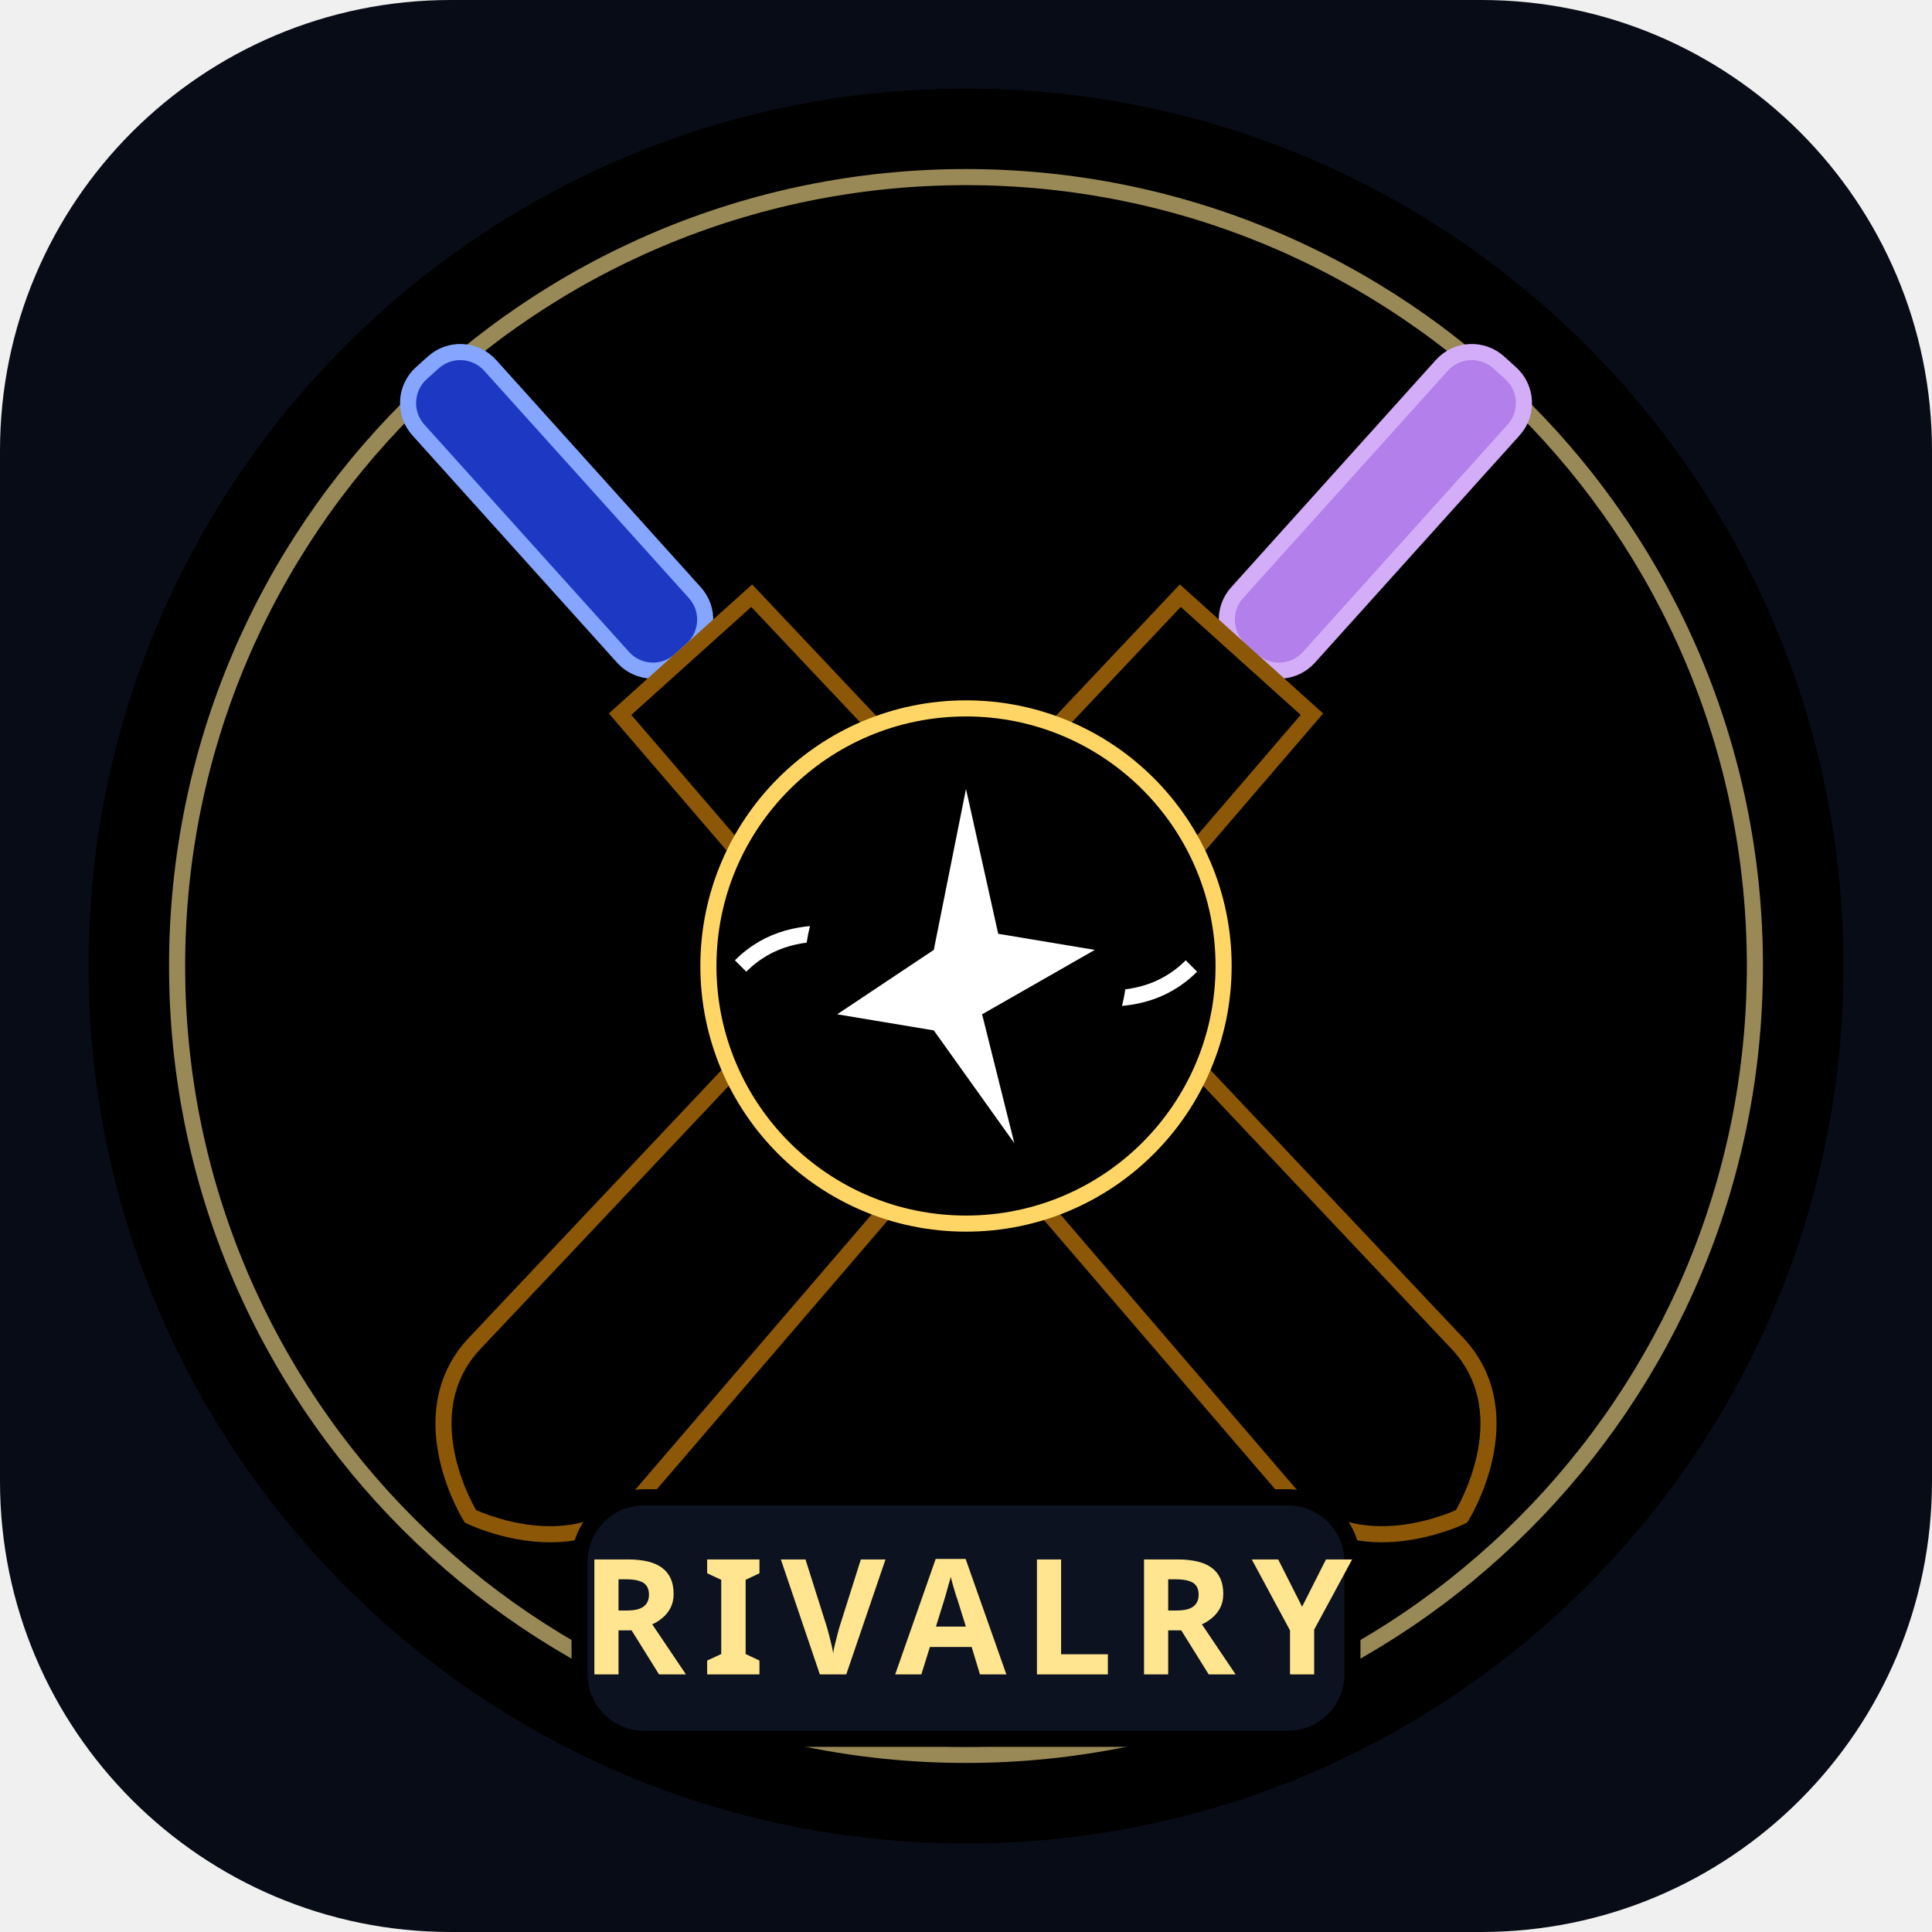
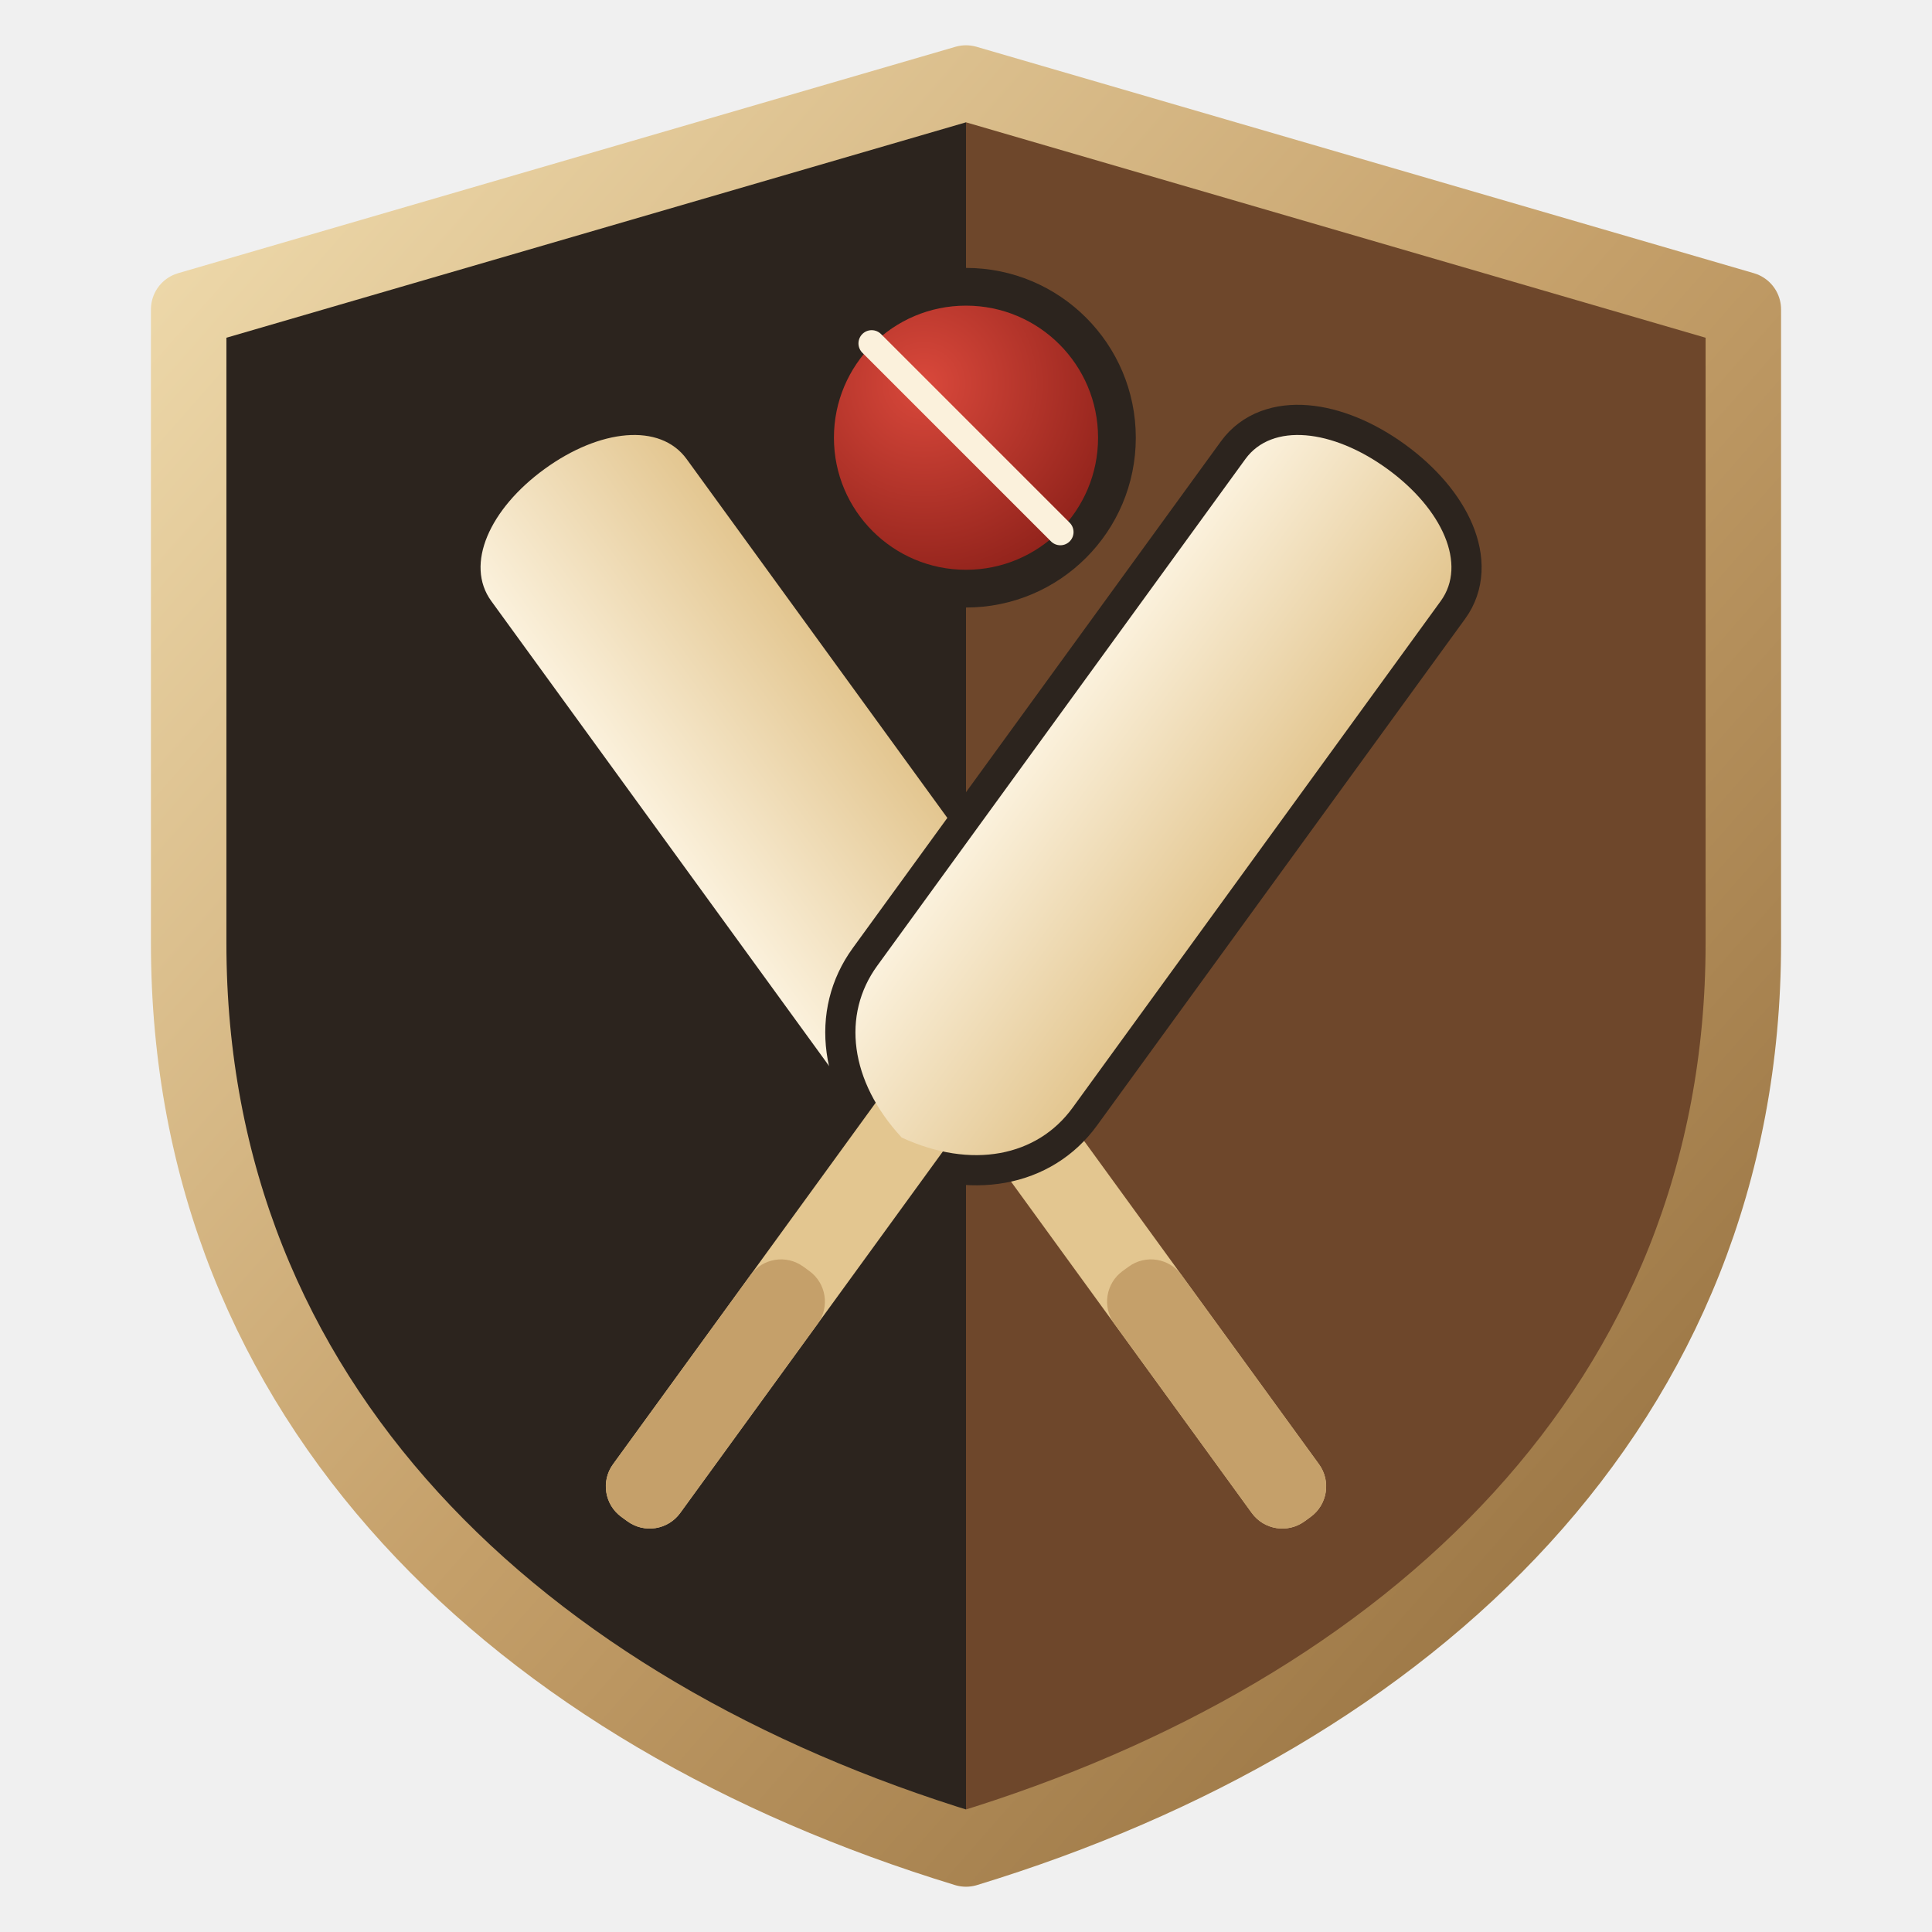
- <svg xmlns="http://www.w3.org/2000/svg" width="180" height="180" viewBox="0 0 120 120" fill="none">
+ <svg xmlns="http://www.w3.org/2000/svg" viewBox="0 0 512 512" role="img" aria-label="The Rivalry League">
  <defs>
-     <radialGradient id="trlShieldGrad" cx="50%" cy="40%" r="60%">
-       <stop offset="0%" stopColor="#162238" />
-       <stop offset="65%" stopColor="#0a101d" />
-       <stop offset="100%" stopColor="#04070d" />
+     <linearGradient id="rim" x1="0" y1="0" x2="1" y2="1">
+       <stop offset="0" stop-color="#f0dcae" />
+       <stop offset="0.5" stop-color="#c5a06a" />
+       <stop offset="1" stop-color="#8f6a3a" />
+     </linearGradient>
+     <linearGradient id="willow" x1="0" y1="0" x2="1" y2="0">
+       <stop offset="0" stop-color="#fbf1dc" />
+       <stop offset="1" stop-color="#e3c690" />
+     </linearGradient>
+     <radialGradient id="leather" cx="0.36" cy="0.32" r="0.75">
+       <stop offset="0" stop-color="#d9483b" />
+       <stop offset="1" stop-color="#8a1f18" />
    </radialGradient>
-     <linearGradient id="trlGoldRim" x1="0%" y1="0%" x2="100%" y2="100%">
-       <stop offset="0%" stopColor="#ffe58f" />
-       <stop offset="35%" stopColor="#d49a24" />
-       <stop offset="70%" stopColor="#fff3b0" />
-       <stop offset="100%" stopColor="#8c5807" />
-     </linearGradient>
-     <radialGradient id="trlBallGrad" cx="35%" cy="30%" r="70%">
-       <stop offset="0%" stopColor="#ff4d4f" />
-       <stop offset="50%" stopColor="#cf1322" />
-       <stop offset="100%" stopColor="#5c0011" />
-     </radialGradient>
-     <radialGradient id="trlSparkGrad" cx="50%" cy="50%" r="50%">
-       <stop offset="0%" stopColor="#ffffff" />
-       <stop offset="40%" stopColor="#ffd666" />
-       <stop offset="80%" stopColor="#fa8c16" stopOpacity="0.8" />
-       <stop offset="100%" stopColor="#ff4d4f" stopOpacity="0" />
-     </radialGradient>
-     <linearGradient id="trlWoodA" x1="0%" y1="0%" x2="100%" y2="100%">
-       <stop offset="0%" stopColor="#ffe7ba" />
-       <stop offset="50%" stopColor="#d48806" />
-       <stop offset="100%" stopColor="#613400" />
-     </linearGradient>
-     <linearGradient id="trlWoodB" x1="100%" y1="0%" x2="0%" y2="100%">
-       <stop offset="0%" stopColor="#fff1b8" />
-       <stop offset="50%" stopColor="#d46b08" />
-       <stop offset="100%" stopColor="#381a00" />
-     </linearGradient>
+     <g id="bat">
+       <rect x="245" y="286" width="22" height="168" rx="10" fill="#e3c690" />
+       <rect x="245" y="372" width="22" height="82" rx="10" fill="#c5a06a" />
+       <path d="M224 130c0-12 14-20 32-20s32 8 32 20v166c0 16-12 29-32 33-20-4-32-17-32-33z" fill="url(#willow)" />
+     </g>
  </defs>
-   <rect width="120" height="120" rx="28" fill="#070c16" />
-   <circle cx="60" cy="60" r="54" fill="url(#trlShieldGrad)" stroke="url(#trlGoldRim)" strokeWidth="3" />
-   <circle cx="60" cy="60" r="49" fill="none" stroke="#ffe58f" strokeWidth="1.2" strokeDasharray="18 10 32 10" opacity="0.6" />
-   <g transform="translate(60,60) rotate(-42) translate(-60,-60)">
-     <rect x="57" y="10" width="6" height="24" rx="2.5" fill="#1d39c4" stroke="#85a5ff" strokeWidth="0.8" />
-     <path d="M 54.5 34 L 65.5 34 L 67 98 C 67 104 60 106 60 106 C 60 106 53 104 53 98 Z" fill="url(#trlWoodA)" stroke="#8c5807" strokeWidth="1" />
+   <path d="M256 22 462 82v168c0 122-88 204-206 240C138 454 50 372 50 250V82z" fill="#2c241e" />
+   <path d="M256 22 462 82v168c0 122-88 204-206 240z" fill="#6e472b" />
+   <path d="M256 22 462 82v168c0 122-88 204-206 240C138 454 50 372 50 250V82z" fill="none" stroke="url(#rim)" stroke-width="20" stroke-linejoin="round" />
+   <use href="#bat" transform="translate(0 -22) rotate(-36 256 300)" />
+   <g transform="translate(0 -22) rotate(36 256 300)">
+     <path d="M224 130c0-12 14-20 32-20s32 8 32 20v166c0 16-12 29-32 33-20-4-32-17-32-33z" fill="none" stroke="#2c241e" stroke-width="16" />
+     <rect x="245" y="320" width="22" height="134" rx="10" fill="none" stroke="#2c241e" stroke-width="14" />
+     <use href="#bat" />
  </g>
-   <g transform="translate(60,60) rotate(42) translate(-60,-60)">
-     <rect x="57" y="10" width="6" height="24" rx="2.5" fill="#b37feb" stroke="#d3adf7" strokeWidth="0.8" />
-     <path d="M 54.5 34 L 65.5 34 L 67 98 C 67 104 60 106 60 106 C 60 106 53 104 53 98 Z" fill="url(#trlWoodB)" stroke="#8c5807" strokeWidth="1" />
-   </g>
-   <circle cx="60" cy="60" r="16" fill="url(#trlBallGrad)" stroke="#ffd666" strokeWidth="1.5" />
-   <path d="M 46 60 C 53 53, 67 67, 74 60" fill="none" stroke="#ffffff" strokeWidth="1.8" strokeDasharray="2.5 1.8" />
-   <circle cx="60" cy="60" r="10" fill="url(#trlSparkGrad)" />
-   <path d="M 60 49 L 62 58 L 68 59 L 61 63 L 63 71 L 58 64 L 52 63 L 58 59 Z" fill="#ffffff" />
-   <rect x="36" y="93" width="48" height="15" rx="4" fill="#0c1220" stroke="url(#trlGoldRim)" strokeWidth="1.2" />
-   <text x="60" y="104" text-anchor="middle" fill="#ffe58f" font-family="sans-serif" font-size="10" font-weight="900" letter-spacing="1">RIVALRY</text>
+   <circle cx="256" cy="116" r="40" fill="url(#leather)" stroke="#2c241e" stroke-width="10" />
+   <path d="M231 91c17 17 33 33 50 50" fill="none" stroke="#fbf1dc" stroke-width="7" stroke-linecap="round" />
</svg>
